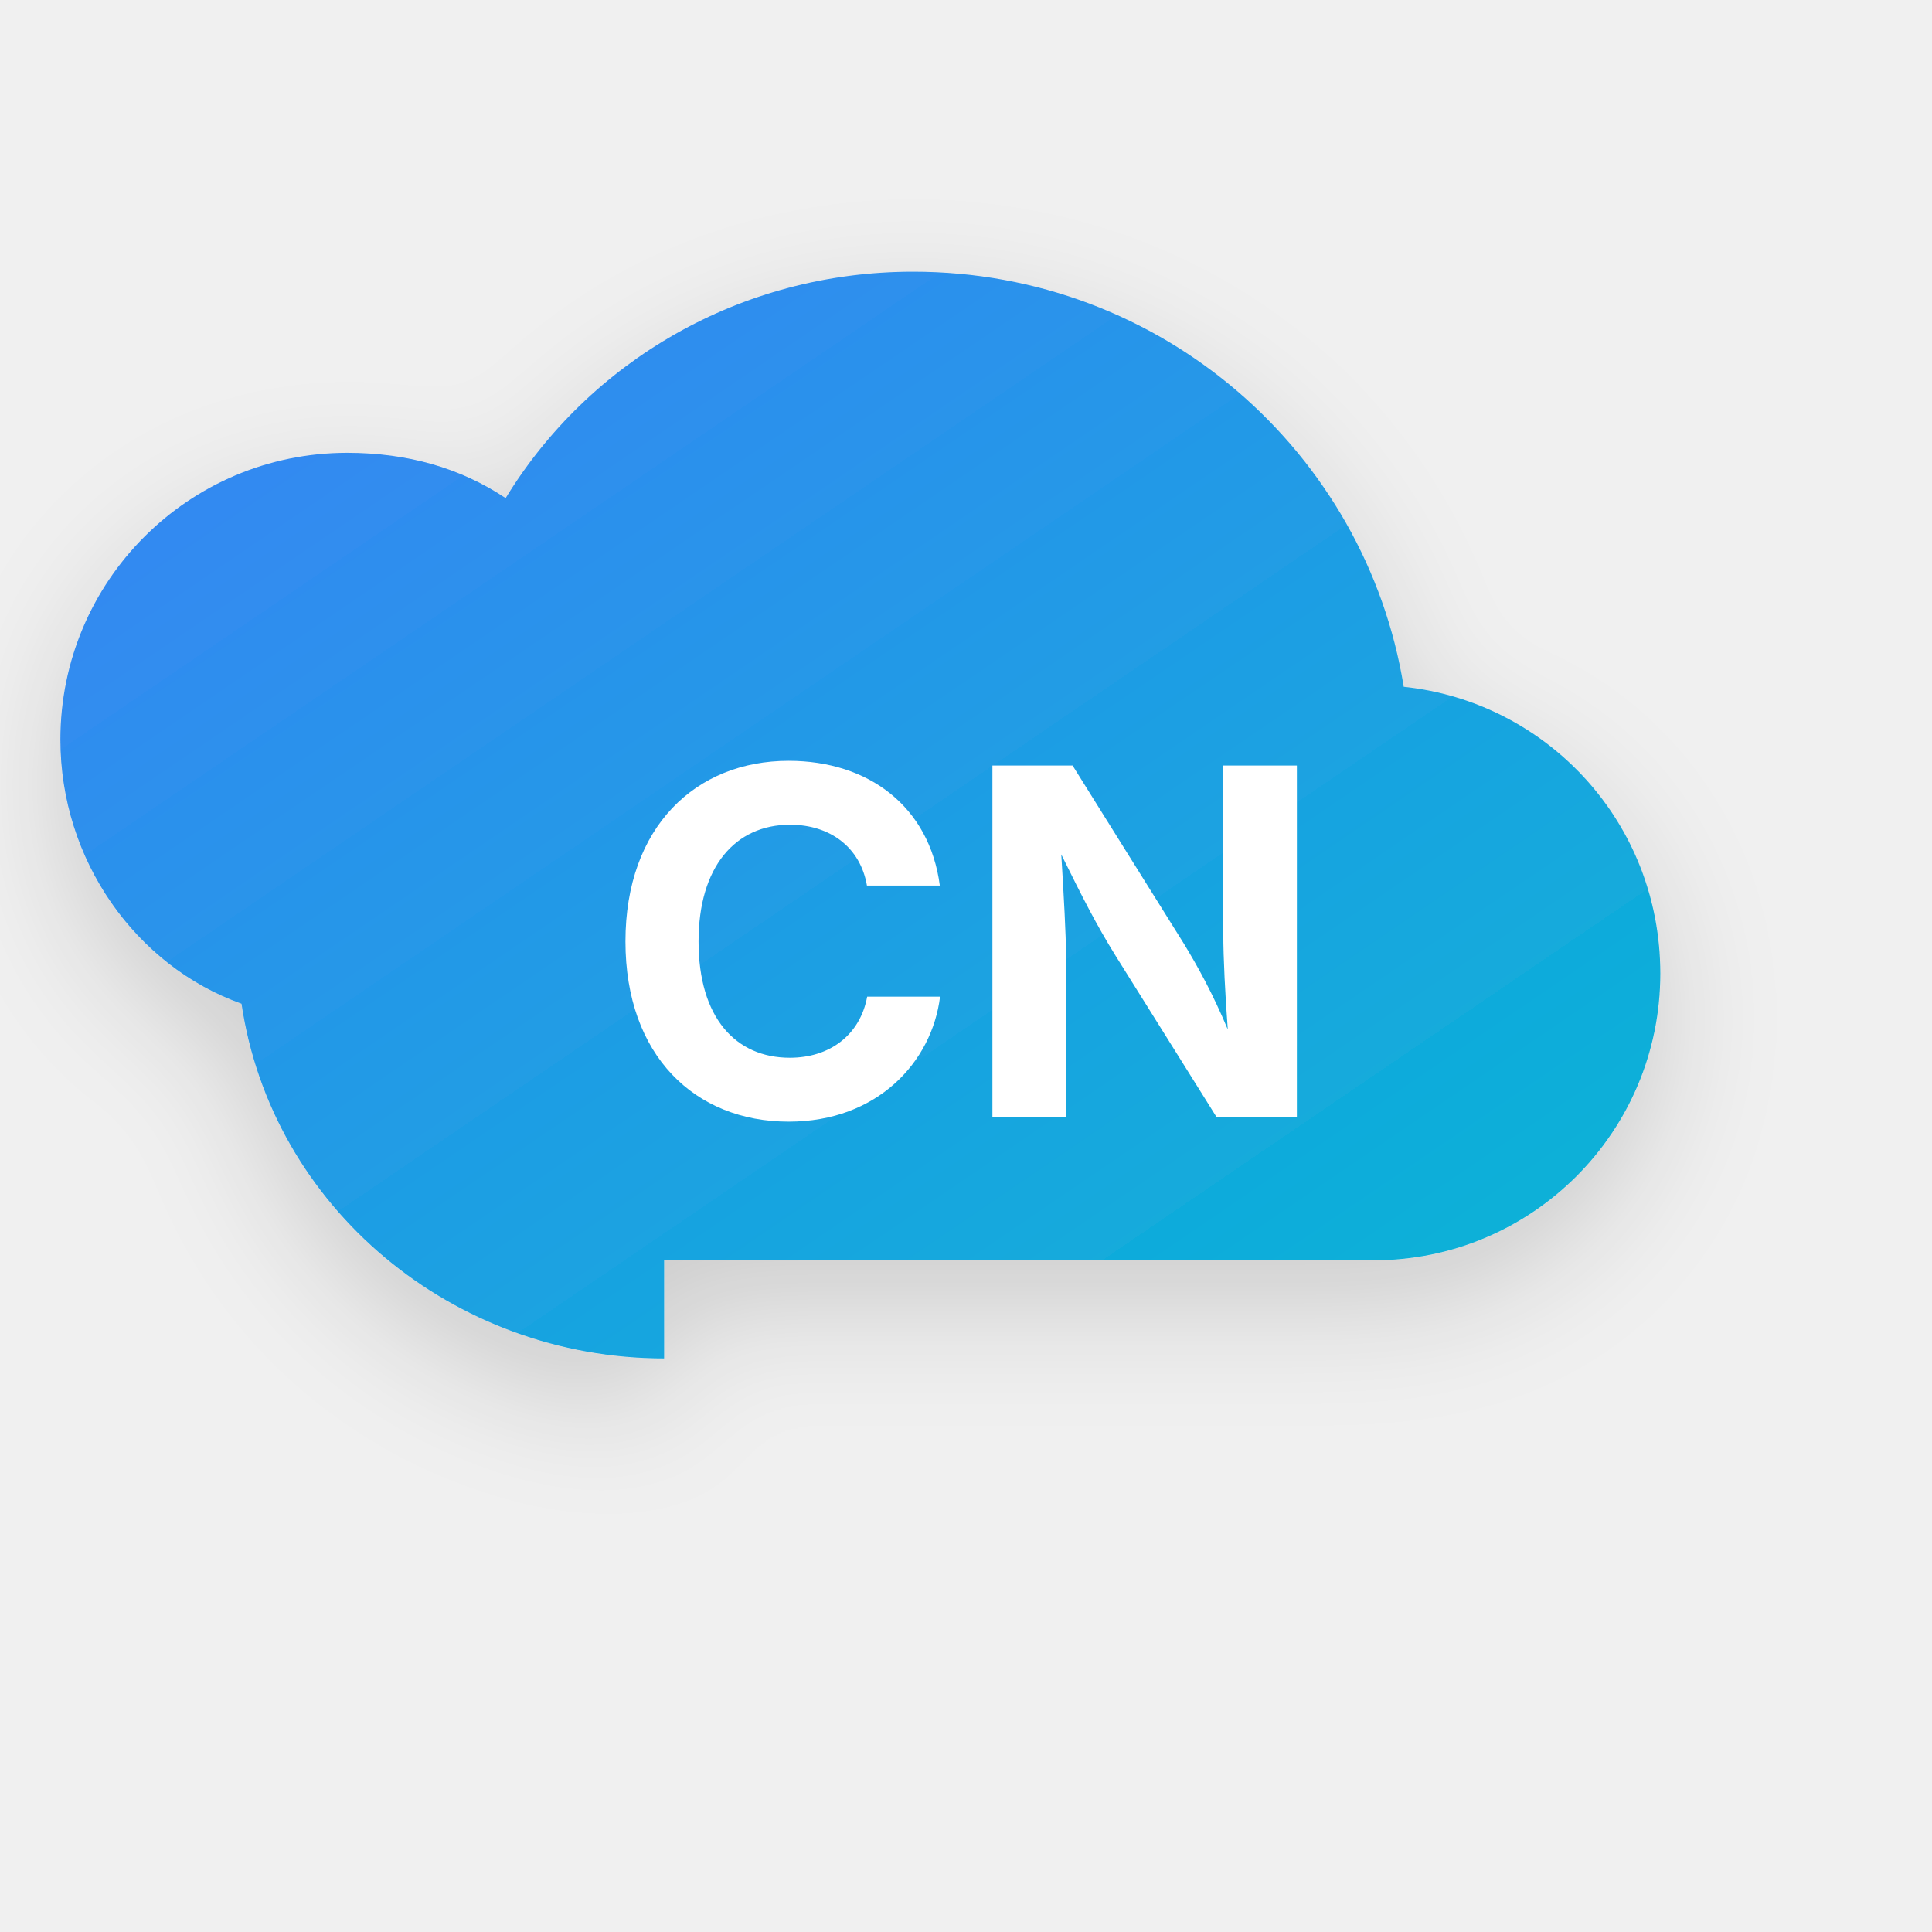
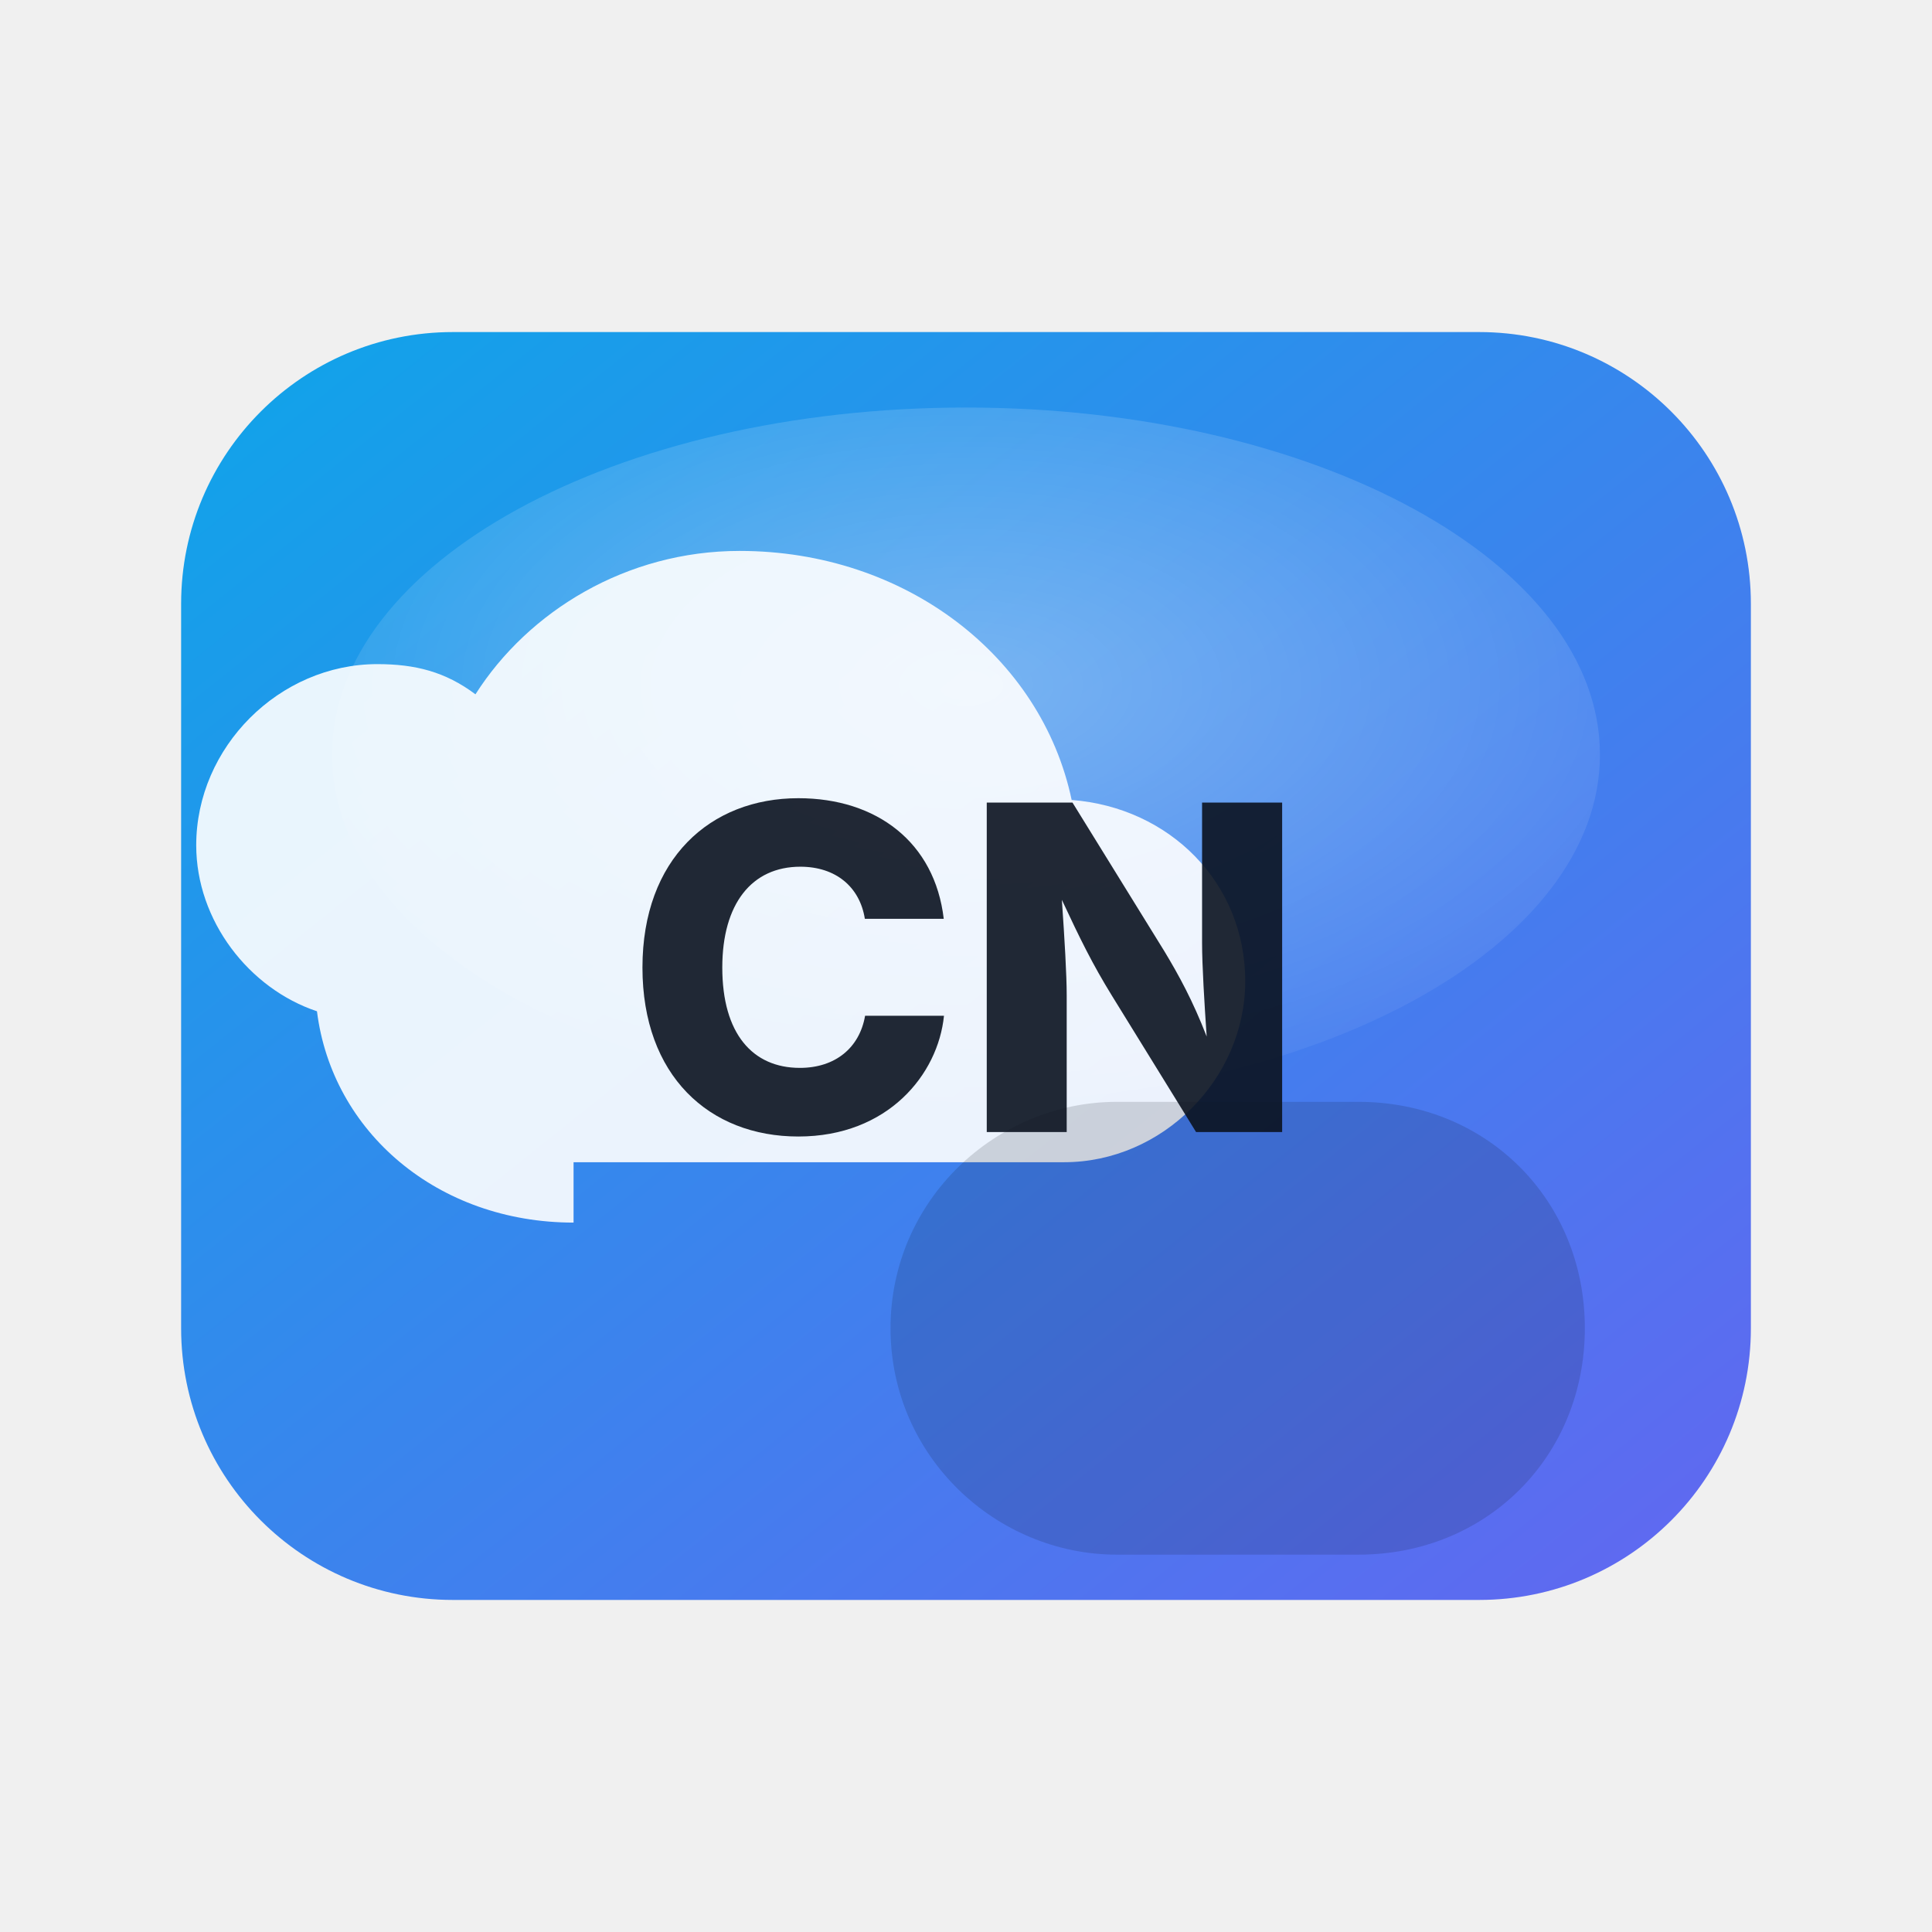
- <svg xmlns="http://www.w3.org/2000/svg" viewBox="0 0 256 256">
+ <svg xmlns="http://www.w3.org/2000/svg" viewBox="0 0 256 256" aria-label="CloudNyn">
  <defs>
    <linearGradient id="g" x1="0" x2="1" y1="0" y2="1">
-       <stop offset="0%" stop-color="#3B82F6" />
-       <stop offset="100%" stop-color="#06B6D4" />
+       <stop offset="0%" stop-color="#0ea5e9" />
+       <stop offset="100%" stop-color="#6366f1" />
    </linearGradient>
-     <filter id="s" x="-20%" y="-20%" width="140%" height="140%">
-       <feDropShadow dx="0" dy="6" stdDeviation="8" flood-color="#000" flood-opacity="0.15" />
-     </filter>
+     <radialGradient id="glow" cx="50%" cy="40%" r="70%">
+       <stop offset="0%" stop-color="#ffffff" stop-opacity="0.35" />
+       <stop offset="100%" stop-color="#ffffff" stop-opacity="0" />
+     </radialGradient>
  </defs>
-   <g filter="url(#s)">
-     <path d="M88 180c-28 0-52-20-56-47-14-5-24-19-24-35 0-21 17-38 38-38 8 0 15 2 21 6 11-18 31-30 54-30 33 0 60 24 65 55 19 2 34 18 34 38 0 21-17 38-38 38H88z" fill="url(#g)" />
-     <text x="128" y="148" text-anchor="middle" font-family="Segoe UI, Inter, system-ui, -apple-system, Roboto, Helvetica, Arial" font-size="64" font-weight="700" fill="#ffffff">CN</text>
-   </g>
+   <rect x="24" y="44" width="208" height="168" rx="36" fill="url(#g)" />
+   <ellipse cx="128" cy="100" rx="84" ry="46" fill="url(#glow)" />
+   <path d="M76 162c-18 0-32-12-34-28-9-3-16-12-16-22 0-13 11-24 24-24 5 0 9 1 13 4 7-11 20-19 35-19 22 0 40 14 44 33 13 1 23 11 23 24 0 13-11 24-24 24H76z" fill="#fff" fill-opacity="0.9" />
+   <path d="M118 176c0-17 14-30 30-30h32c17 0 30 13 30 30 0 17-13 30-30 30h-32c-16 0-30-13-30-30z" fill="#0b1220" fill-opacity="0.15" />
+   <text x="128" y="150" text-anchor="middle" font-family="Inter, Segoe UI, system-ui, -apple-system, Roboto, Helvetica, Arial" font-size="60" font-weight="800" fill="#0b1220" fill-opacity="0.9">CN</text>
</svg>
